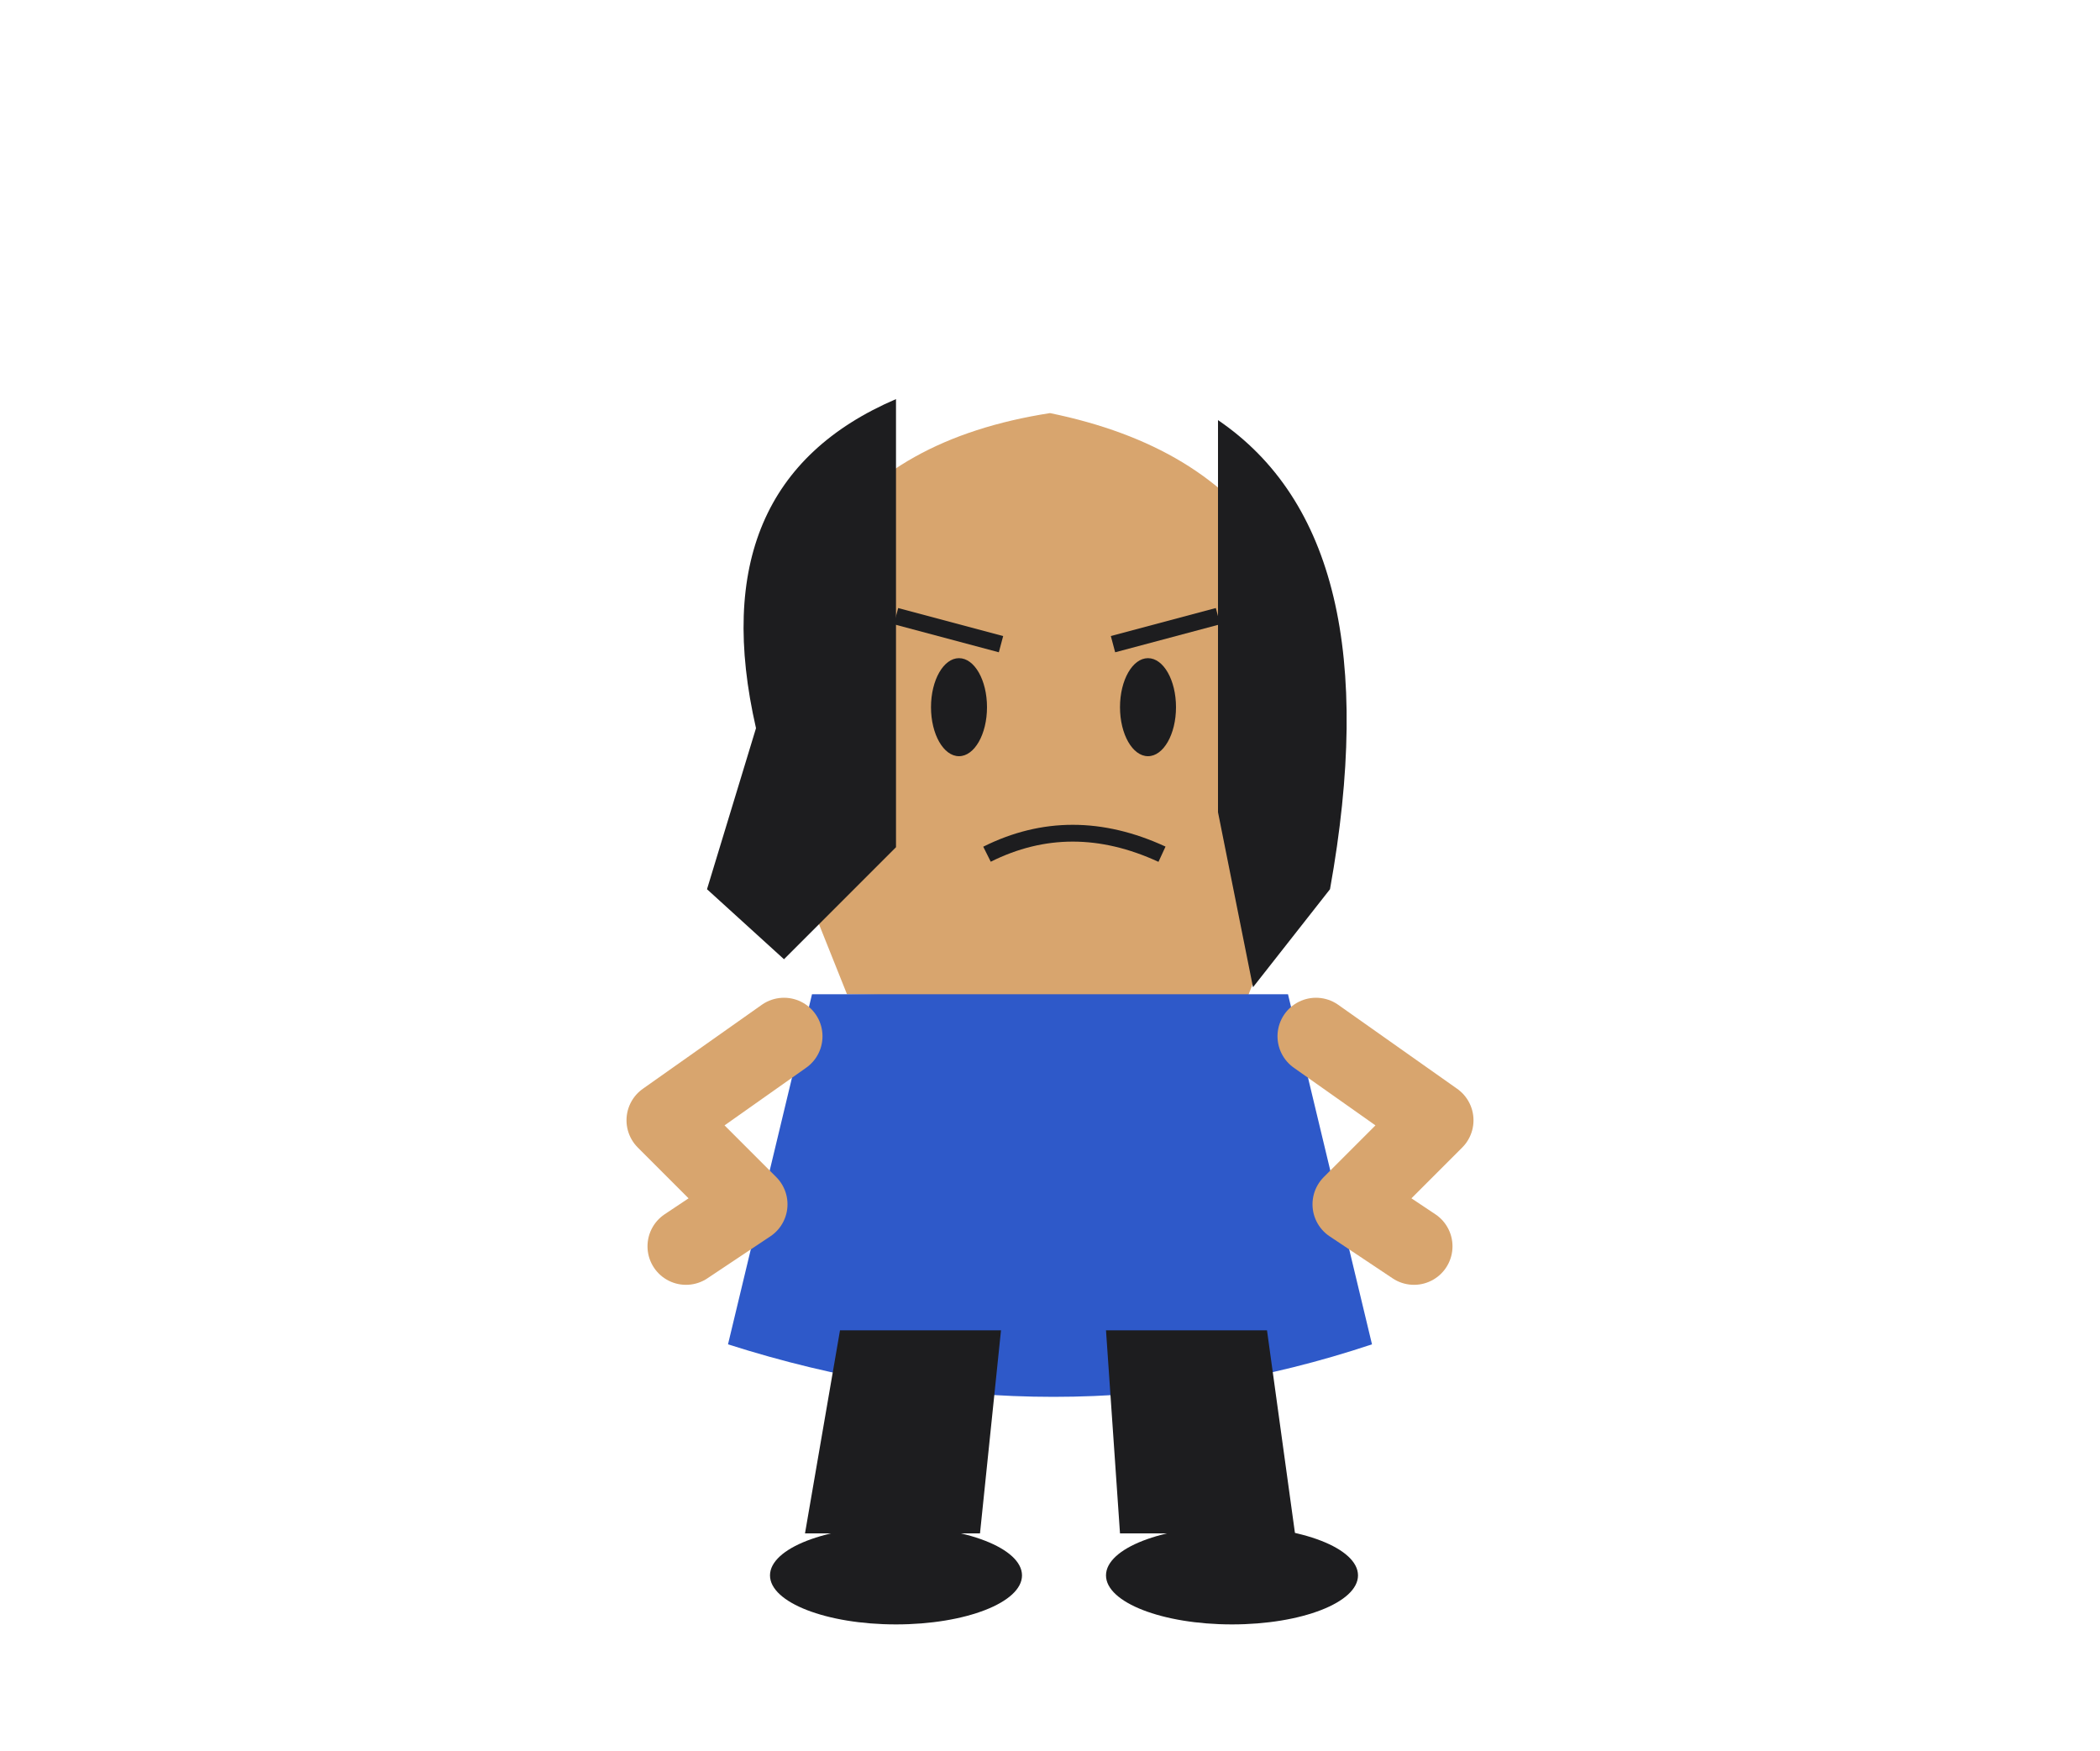
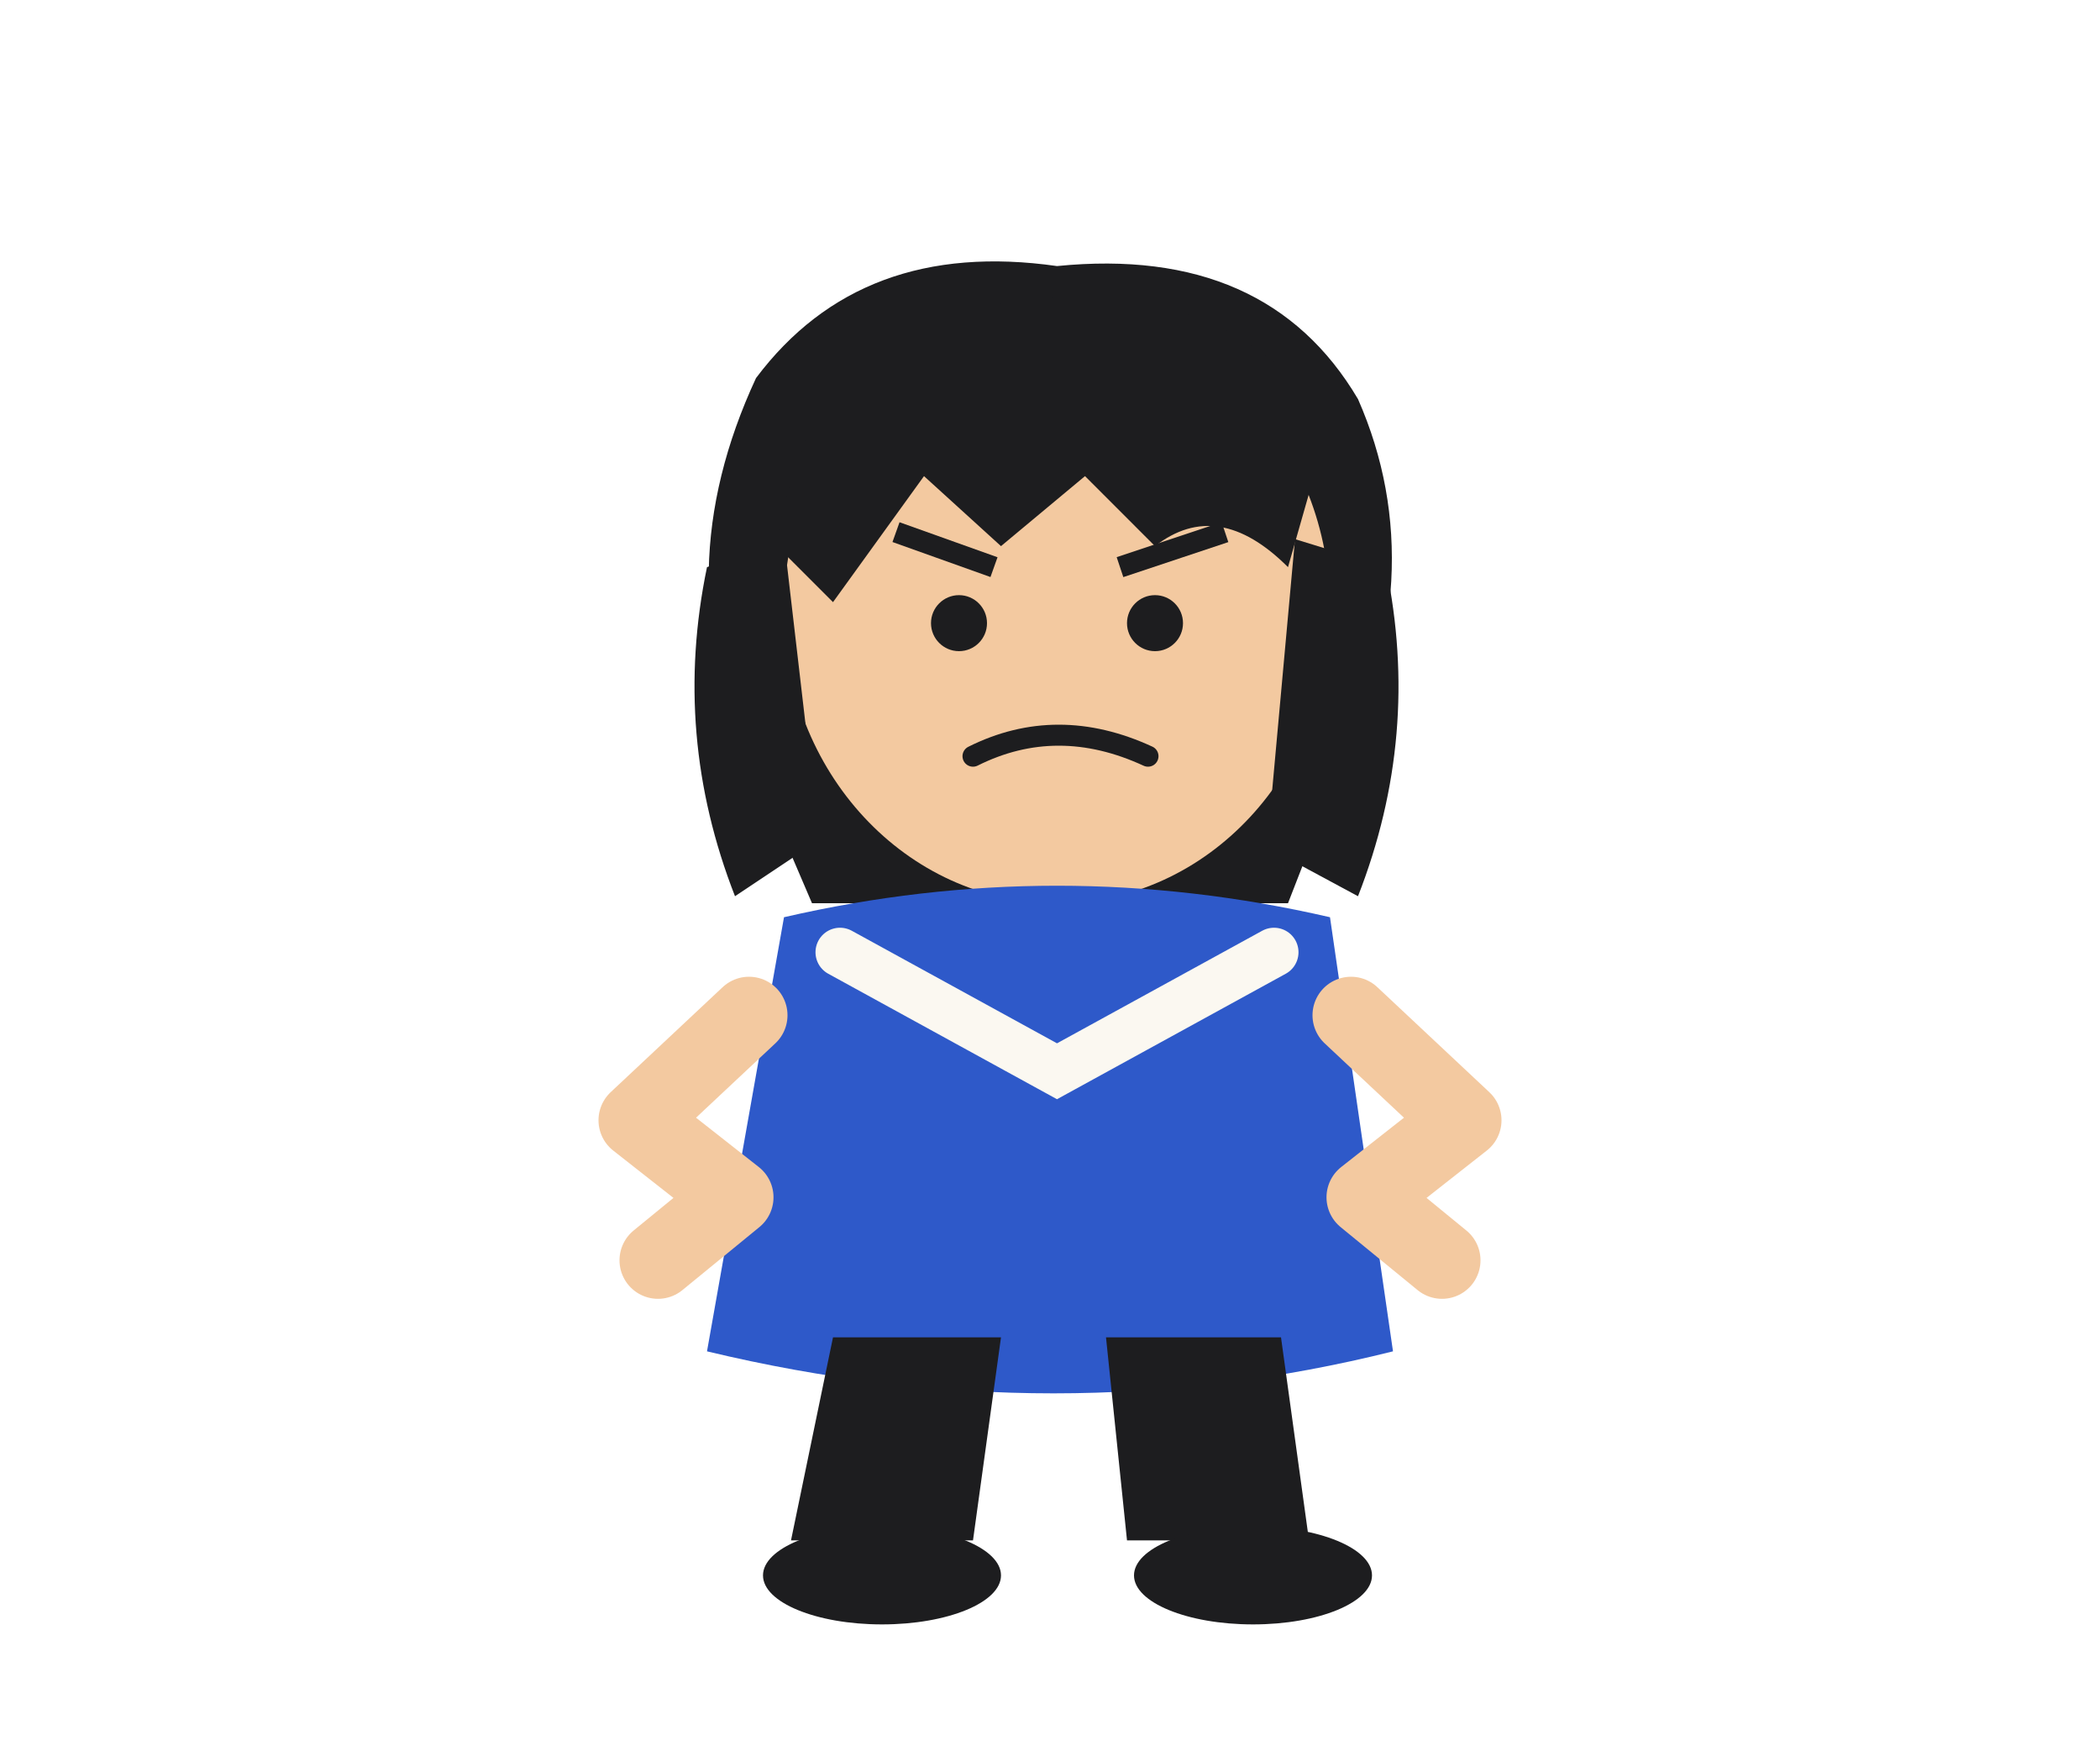
- <svg xmlns="http://www.w3.org/2000/svg" width="300" height="250" viewBox="25 0 250 250">
-   <path d="M111 117 Q105 66 150 59 Q194 68 188 117 L178 143 L121 142Z" fill="#D8A56E" />
-   <path d="M108 104 Q100 69 128 57 L128 121 L112 137 L101 127Z M174 60 Q199 77 190 127 L179 141 L174 116Z" fill="#1D1D1F" />
-   <path d="M128 88 L143 92 M159 92 L174 88" stroke="#1D1D1F" stroke-width="2.4" />
-   <ellipse cx="137" cy="101" rx="4" ry="7" fill="#1D1D1F" />
-   <ellipse cx="164" cy="101" rx="4" ry="7" fill="#1D1D1F" />
-   <path d="M141 122 Q153 116 166 122" fill="none" stroke="#1D1D1F" stroke-width="2.4" />
-   <path d="M116 142 L184 142 L196 192 Q151 207 104 192Z" fill="#2E59C9" />
-   <path d="M112 148 L95 160 L107 172 L98 178 M188 148 L205 160 L193 172 L202 178" fill="none" stroke="#D8A56E" stroke-width="11" stroke-linecap="round" stroke-linejoin="round" />
-   <path d="M120 190 L143 190 L140 219 L115 219Z M158 190 L181 190 L185 219 L160 219Z" fill="#1D1D1F" />
-   <ellipse cx="128" cy="225" rx="18" ry="7" fill="#1D1D1F" />
-   <ellipse cx="176" cy="225" rx="18" ry="7" fill="#1D1D1F" />
+ <svg xmlns="http://www.w3.org/2000/svg" width="300" height="250" viewBox="0 0 300 250">
+   <path d="M107 108 Q95 82 108 54 Q123 34 151 38 Q181 35 194 57 Q205 82 191 111 L184 129 L116 129Z" fill="#1D1D1F" />
+   <ellipse cx="151" cy="87" rx="39" ry="42" fill="#F3C9A0" />
+   <path d="M111 78 Q115 47 145 43 Q174 39 190 60 L184 81 Q174 71 165 78 L155 68 L143 78 L132 68 L119 86Z" fill="#1D1D1F" />
+   <path d="M112 77 L117 120 L105 128 Q96 105 101 81Z M185 77 L181 121 L194 128 Q203 105 198 81Z" fill="#1D1D1F" />
+   <path d="M128 76 L142 81 M160 81 L175 76" stroke="#1D1D1F" stroke-width="3" />
+   <circle cx="137" cy="89" r="4" fill="#1D1D1F" />
+   <circle cx="165" cy="89" r="4" fill="#1D1D1F" />
+   <path d="M139 108 Q151 102 164 108" fill="none" stroke="#1D1D1F" stroke-width="3" stroke-linecap="round" />
+   <path d="M112 131 Q151 122 190 131 L199 193 Q151 205 101 193Z" fill="#2E59C9" />
+   <path d="M120 136 L151 153 L182 136" fill="none" stroke="#FBF8F1" stroke-width="7" stroke-linecap="round" />
+   <path d="M107 145 L91 160 L105 171 L94 180 M193 145 L209 160 L195 171 L206 180" fill="none" stroke="#F3C9A0" stroke-width="11" stroke-linecap="round" stroke-linejoin="round" />
+   <path d="M119 191 L143 191 L139 220 L113 220Z M158 191 L183 191 L187 220 L161 220Z" fill="#1D1D1F" />
+   <ellipse cx="126" cy="225" rx="17" ry="7" fill="#1D1D1F" />
+   <ellipse cx="179" cy="225" rx="17" ry="7" fill="#1D1D1F" />
</svg>
